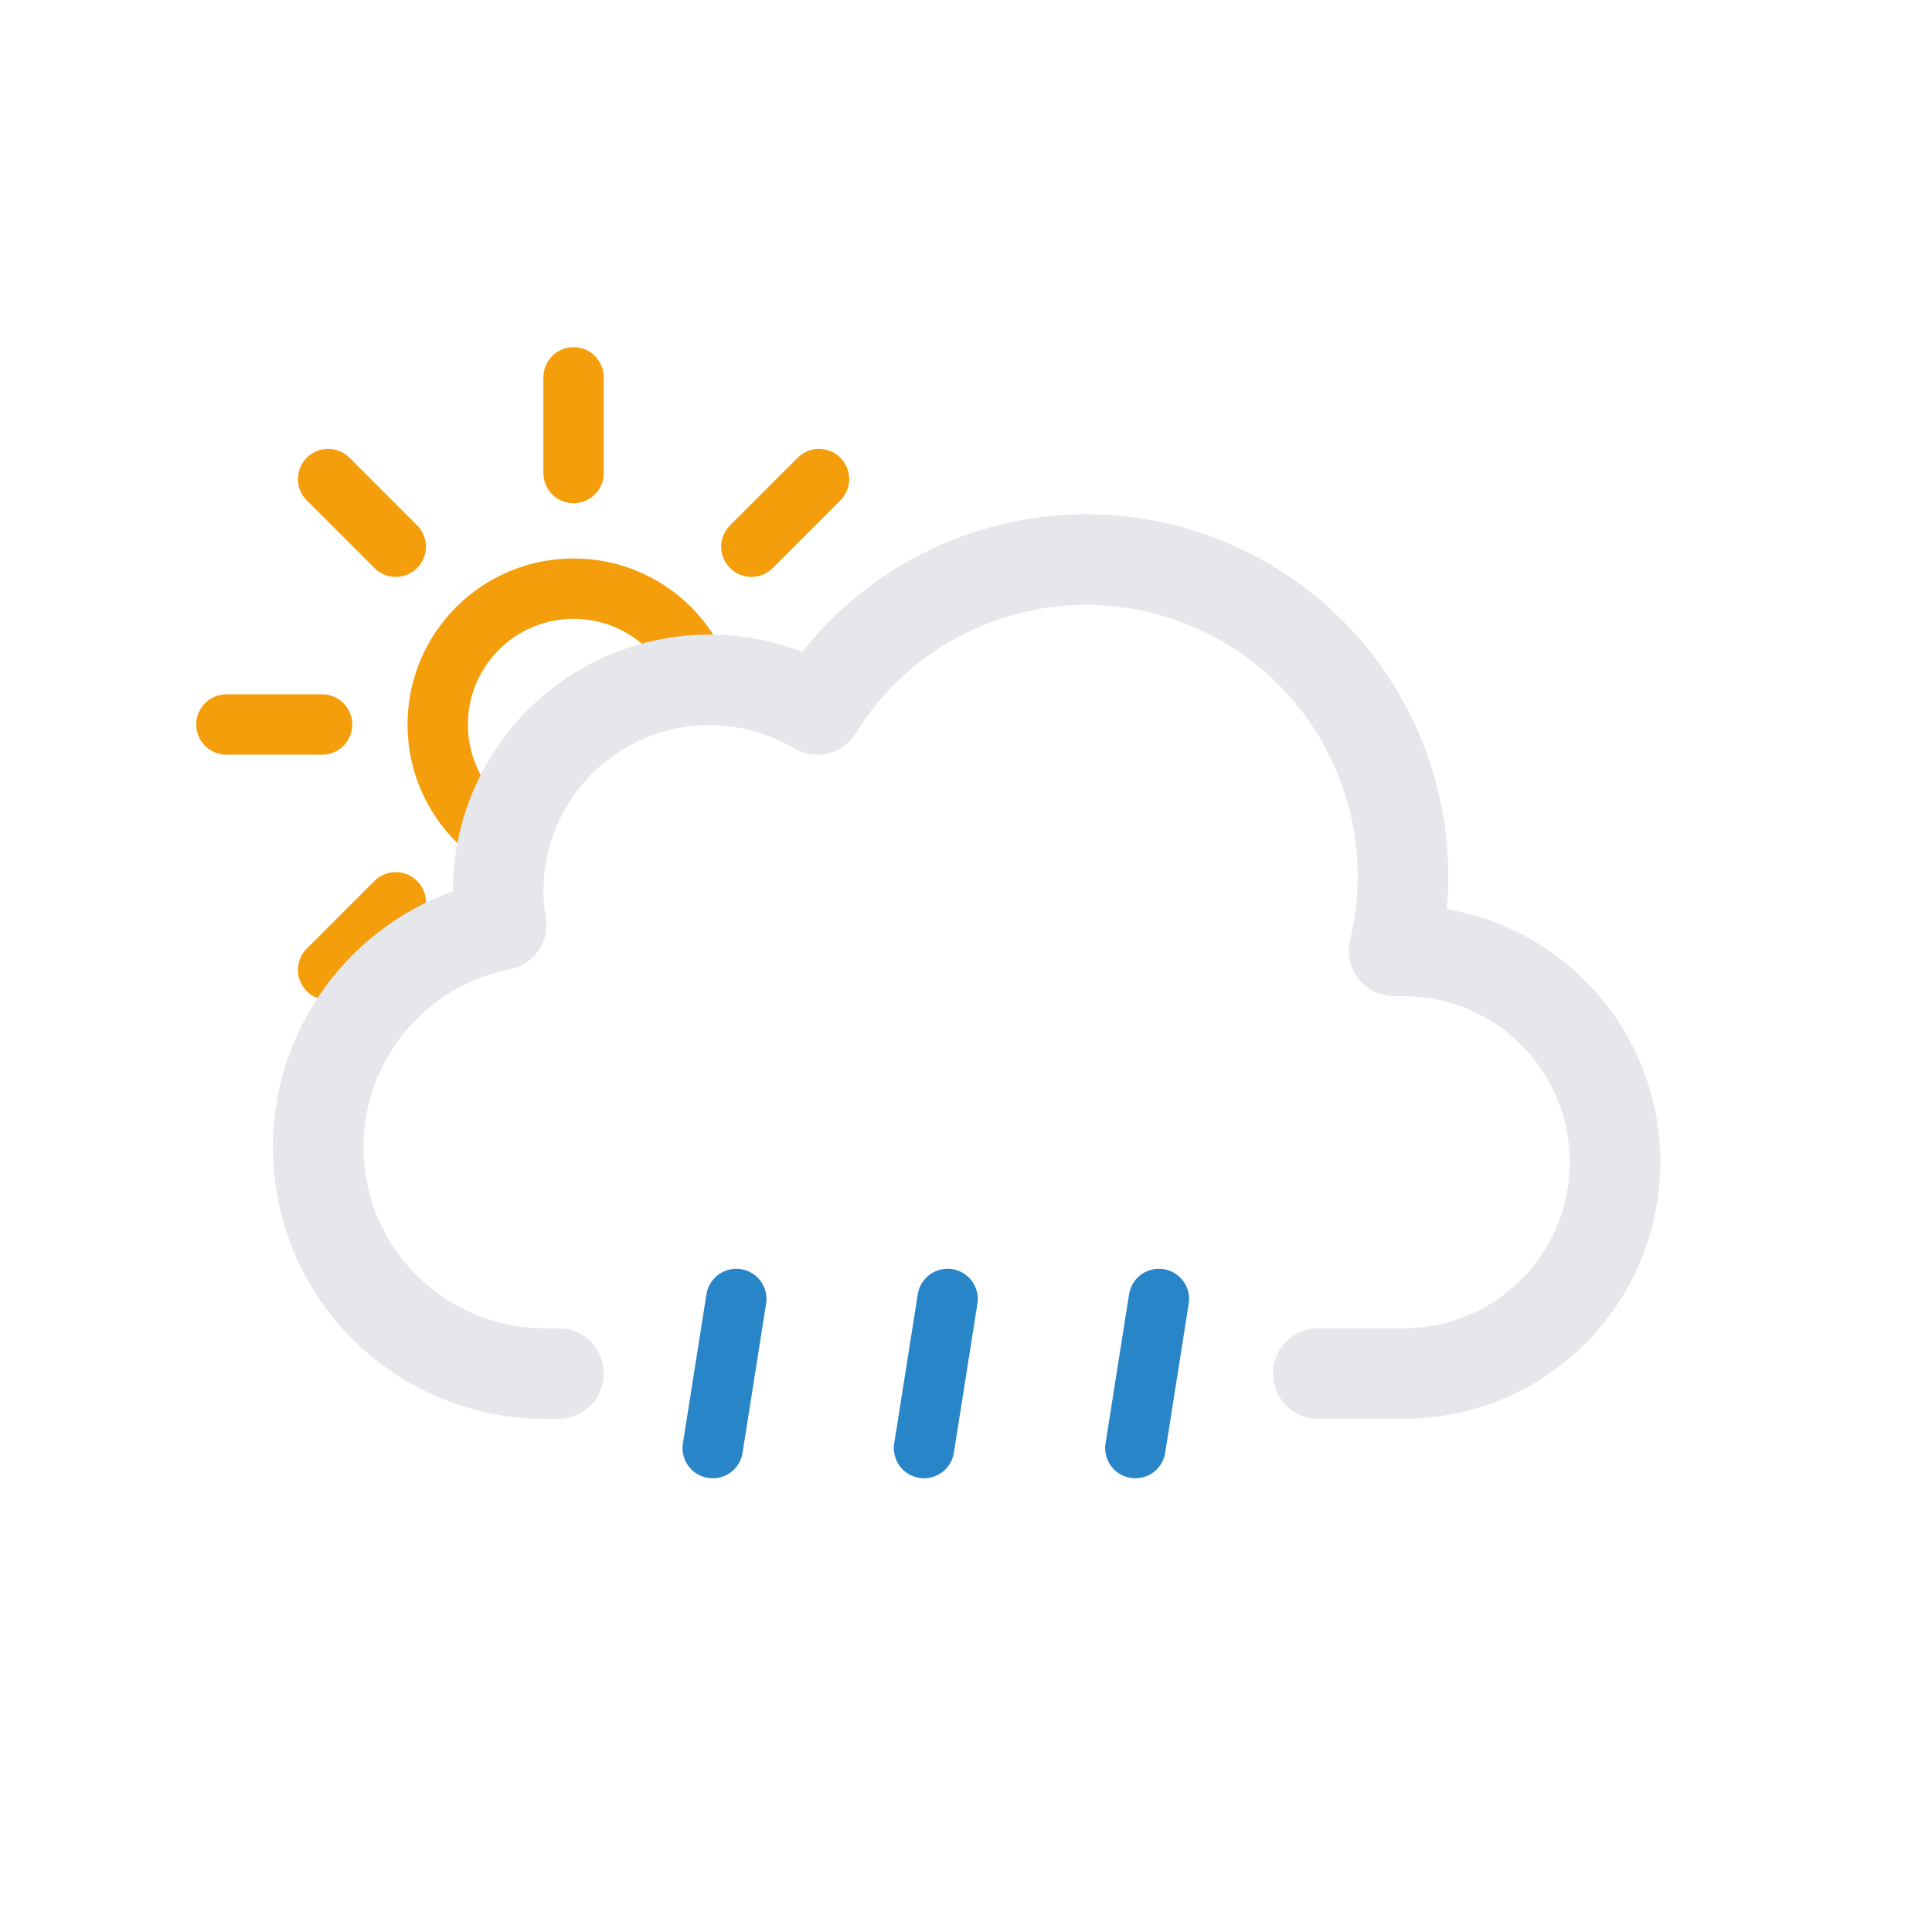
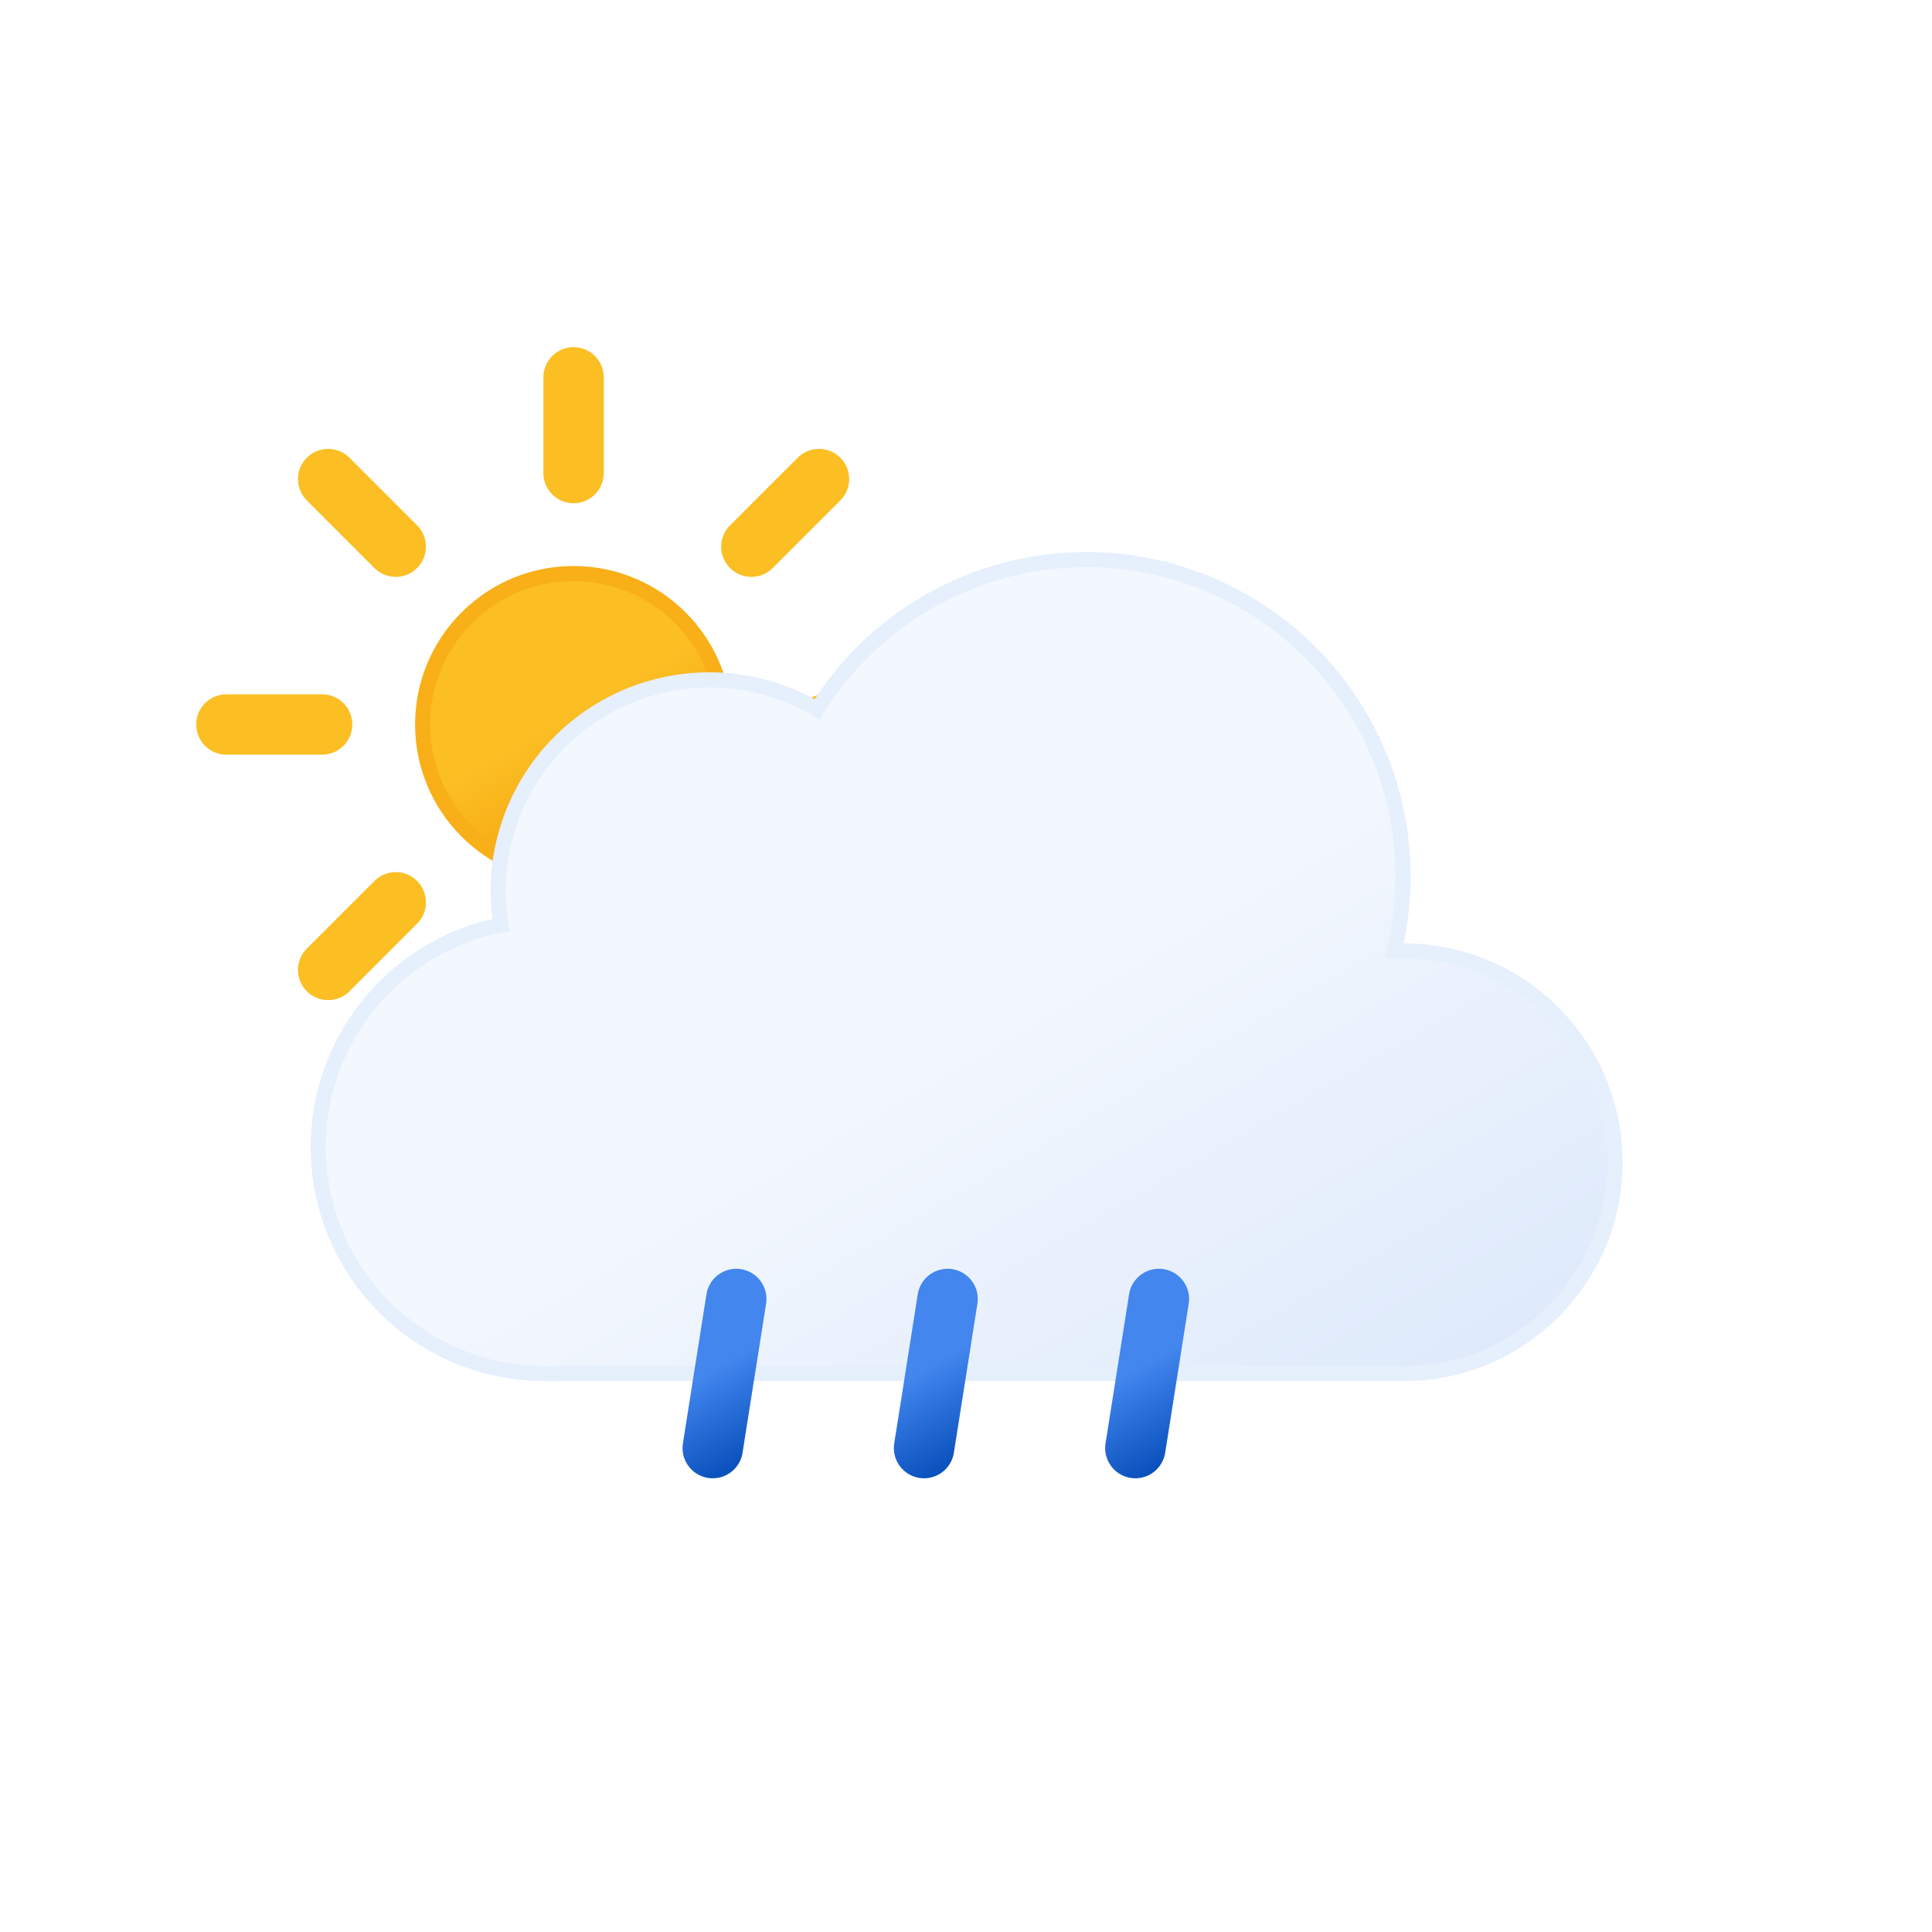
- <svg xmlns="http://www.w3.org/2000/svg" viewBox="0 0 64 64">
+ <svg xmlns="http://www.w3.org/2000/svg" xmlns:xlink="http://www.w3.org/1999/xlink" viewBox="0 0 64 64">
  <defs>
-     <clipPath id="a">
-       <path fill="none" d="M12 35l-5.28-4.21-2-6 1-7 4-5 5-3h6l5 1 3 3L33 20l-6 4h-6l-3 3v4l-4 2-2 2z" />
-     </clipPath>
+     <linearGradient id="b" x1="16.5" x2="21.5" y1="19.67" y2="28.33" gradientUnits="userSpaceOnUse">
+       <stop offset="0" stop-color="#fbbf24" />
+       <stop offset=".45" stop-color="#fbbf24" />
+       <stop offset="1" stop-color="#f59e0b" />
+     </linearGradient>
+     <linearGradient id="c" x1="22.56" x2="39.2" y1="21.96" y2="50.8" gradientUnits="userSpaceOnUse">
+       <stop offset="0" stop-color="#f3f7fe" />
+       <stop offset=".45" stop-color="#f3f7fe" />
+       <stop offset="1" stop-color="#deeafb" />
+     </linearGradient>
+     <linearGradient id="a" x1="22.53" x2="25.47" y1="42.95" y2="48.05" gradientUnits="userSpaceOnUse">
+       <stop offset="0" stop-color="#4286ee" />
+       <stop offset=".45" stop-color="#4286ee" />
+       <stop offset="1" stop-color="#0950bc" />
+     </linearGradient>
+     <linearGradient id="d" x1="29.53" x2="32.47" y1="42.95" y2="48.05" xlink:href="#a" />
+     <linearGradient id="e" x1="36.53" x2="39.47" y1="42.95" y2="48.05" xlink:href="#a" />
  </defs>
-   <g clip-path="url(#a)">
-     <g>
-       <path fill="none" stroke="#f59e0b" stroke-linecap="round" stroke-miterlimit="10" stroke-width="2" d="M23.5 24a4.5 4.5 0 11-4.5-4.5 4.49 4.49 0 014.5 4.5zM19 15.67V12.5m0 23v-3.17m5.89-14.22l2.24-2.24M10.87 32.13l2.24-2.24m0-11.78l-2.24-2.24m16.26 16.26l-2.24-2.24M7.5 24h3.17m19.83 0h-3.17" />
-       <animateTransform attributeName="transform" dur="45s" from="0 19 24" repeatCount="indefinite" to="360 19 24" type="rotate" />
-     </g>
-   </g>
-   <path fill="none" stroke="#e5e7eb" stroke-linecap="round" stroke-linejoin="round" stroke-width="3" d="M43.67 45.5h2.83a7 7 0 000-14h-.32a10.49 10.49 0 00-19.11-8 7 7 0 00-10.57 6 7.21 7.21 0 00.1 1.14A7.5 7.5 0 0018 45.5a4.19 4.19 0 00.5 0v0" />
-   <g>
-     <path fill="none" stroke="#2885c7" stroke-linecap="round" stroke-miterlimit="10" stroke-width="2" d="M24.39 43.03l-.78 4.94" />
+   <circle cx="19" cy="24" r="5" fill="url(#b)" stroke="#f8af18" stroke-miterlimit="10" stroke-width=".5" />
+   <path fill="none" stroke="#fbbf24" stroke-linecap="round" stroke-miterlimit="10" stroke-width="2" d="M19 15.67V12.5m0 23v-3.17m5.89-14.22l2.24-2.24M10.87 32.13l2.24-2.24m0-11.78l-2.24-2.24m16.26 16.26l-2.24-2.24M7.5 24h3.17m19.83 0h-3.17">
+     <animateTransform attributeName="transform" dur="45s" repeatCount="indefinite" type="rotate" values="0 19 24; 360 19 24" />
+   </path>
+   <path fill="url(#c)" stroke="#e6effc" stroke-miterlimit="10" stroke-width=".5" d="M46.5 31.5h-.32a10.49 10.49 0 00-19.11-8 7 7 0 00-10.57 6 7.21 7.21 0 00.1 1.14A7.5 7.5 0 0018 45.5a4.19 4.19 0 00.5 0v0h28a7 7 0 000-14z" />
+   <path fill="none" stroke="url(#a)" stroke-linecap="round" stroke-miterlimit="10" stroke-width="2" d="M24.39 43.03l-.78 4.94">
    <animateTransform attributeName="transform" dur="0.7s" repeatCount="indefinite" type="translate" values="1 -5; -2 10" />
    <animate attributeName="opacity" dur="0.7s" repeatCount="indefinite" values="0;1;1;0" />
-   </g>
-   <g>
-     <path fill="none" stroke="#2885c7" stroke-linecap="round" stroke-miterlimit="10" stroke-width="2" d="M31.39 43.03l-.78 4.94" />
+   </path>
+   <path fill="none" stroke="url(#d)" stroke-linecap="round" stroke-miterlimit="10" stroke-width="2" d="M31.39 43.03l-.78 4.94">
    <animateTransform attributeName="transform" begin="-0.4s" dur="0.7s" repeatCount="indefinite" type="translate" values="1 -5; -2 10" />
    <animate attributeName="opacity" begin="-0.4s" dur="0.7s" repeatCount="indefinite" values="0;1;1;0" />
-   </g>
-   <g>
-     <path fill="none" stroke="#2885c7" stroke-linecap="round" stroke-miterlimit="10" stroke-width="2" d="M38.39 43.03l-.78 4.94" />
+   </path>
+   <path fill="none" stroke="url(#e)" stroke-linecap="round" stroke-miterlimit="10" stroke-width="2" d="M38.39 43.03l-.78 4.94">
    <animateTransform attributeName="transform" begin="-0.2s" dur="0.7s" repeatCount="indefinite" type="translate" values="1 -5; -2 10" />
    <animate attributeName="opacity" begin="-0.2s" dur="0.7s" repeatCount="indefinite" values="0;1;1;0" />
-   </g>
+   </path>
</svg>
